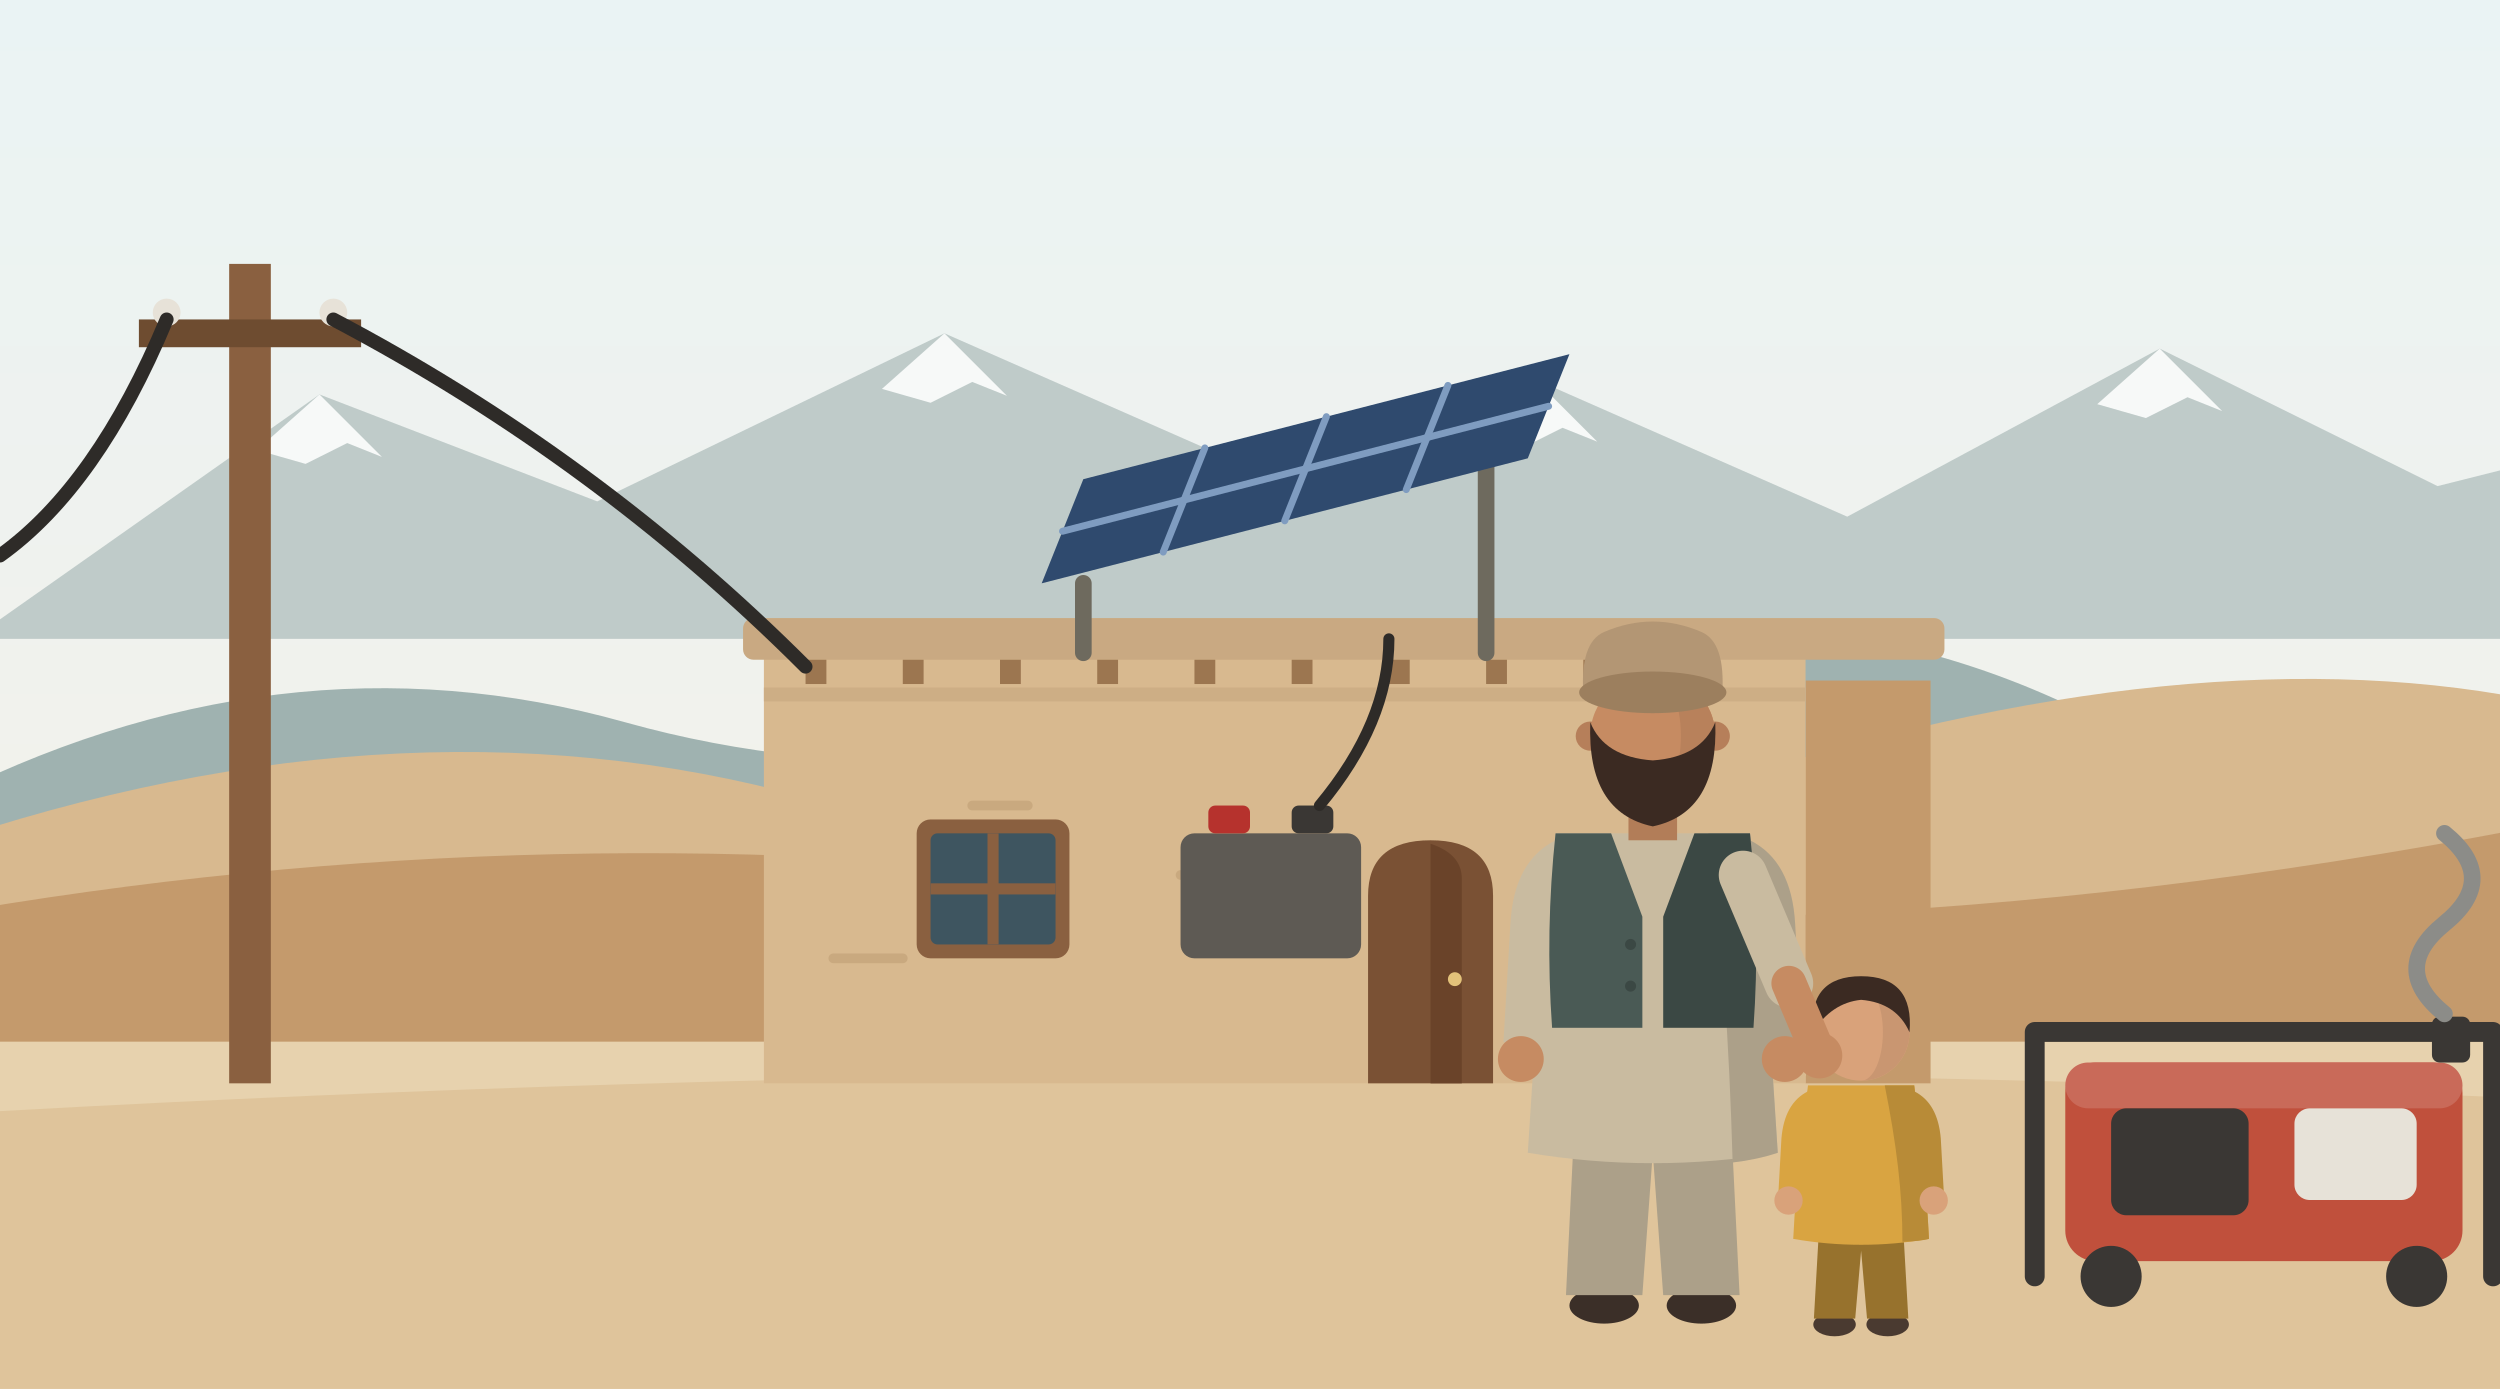
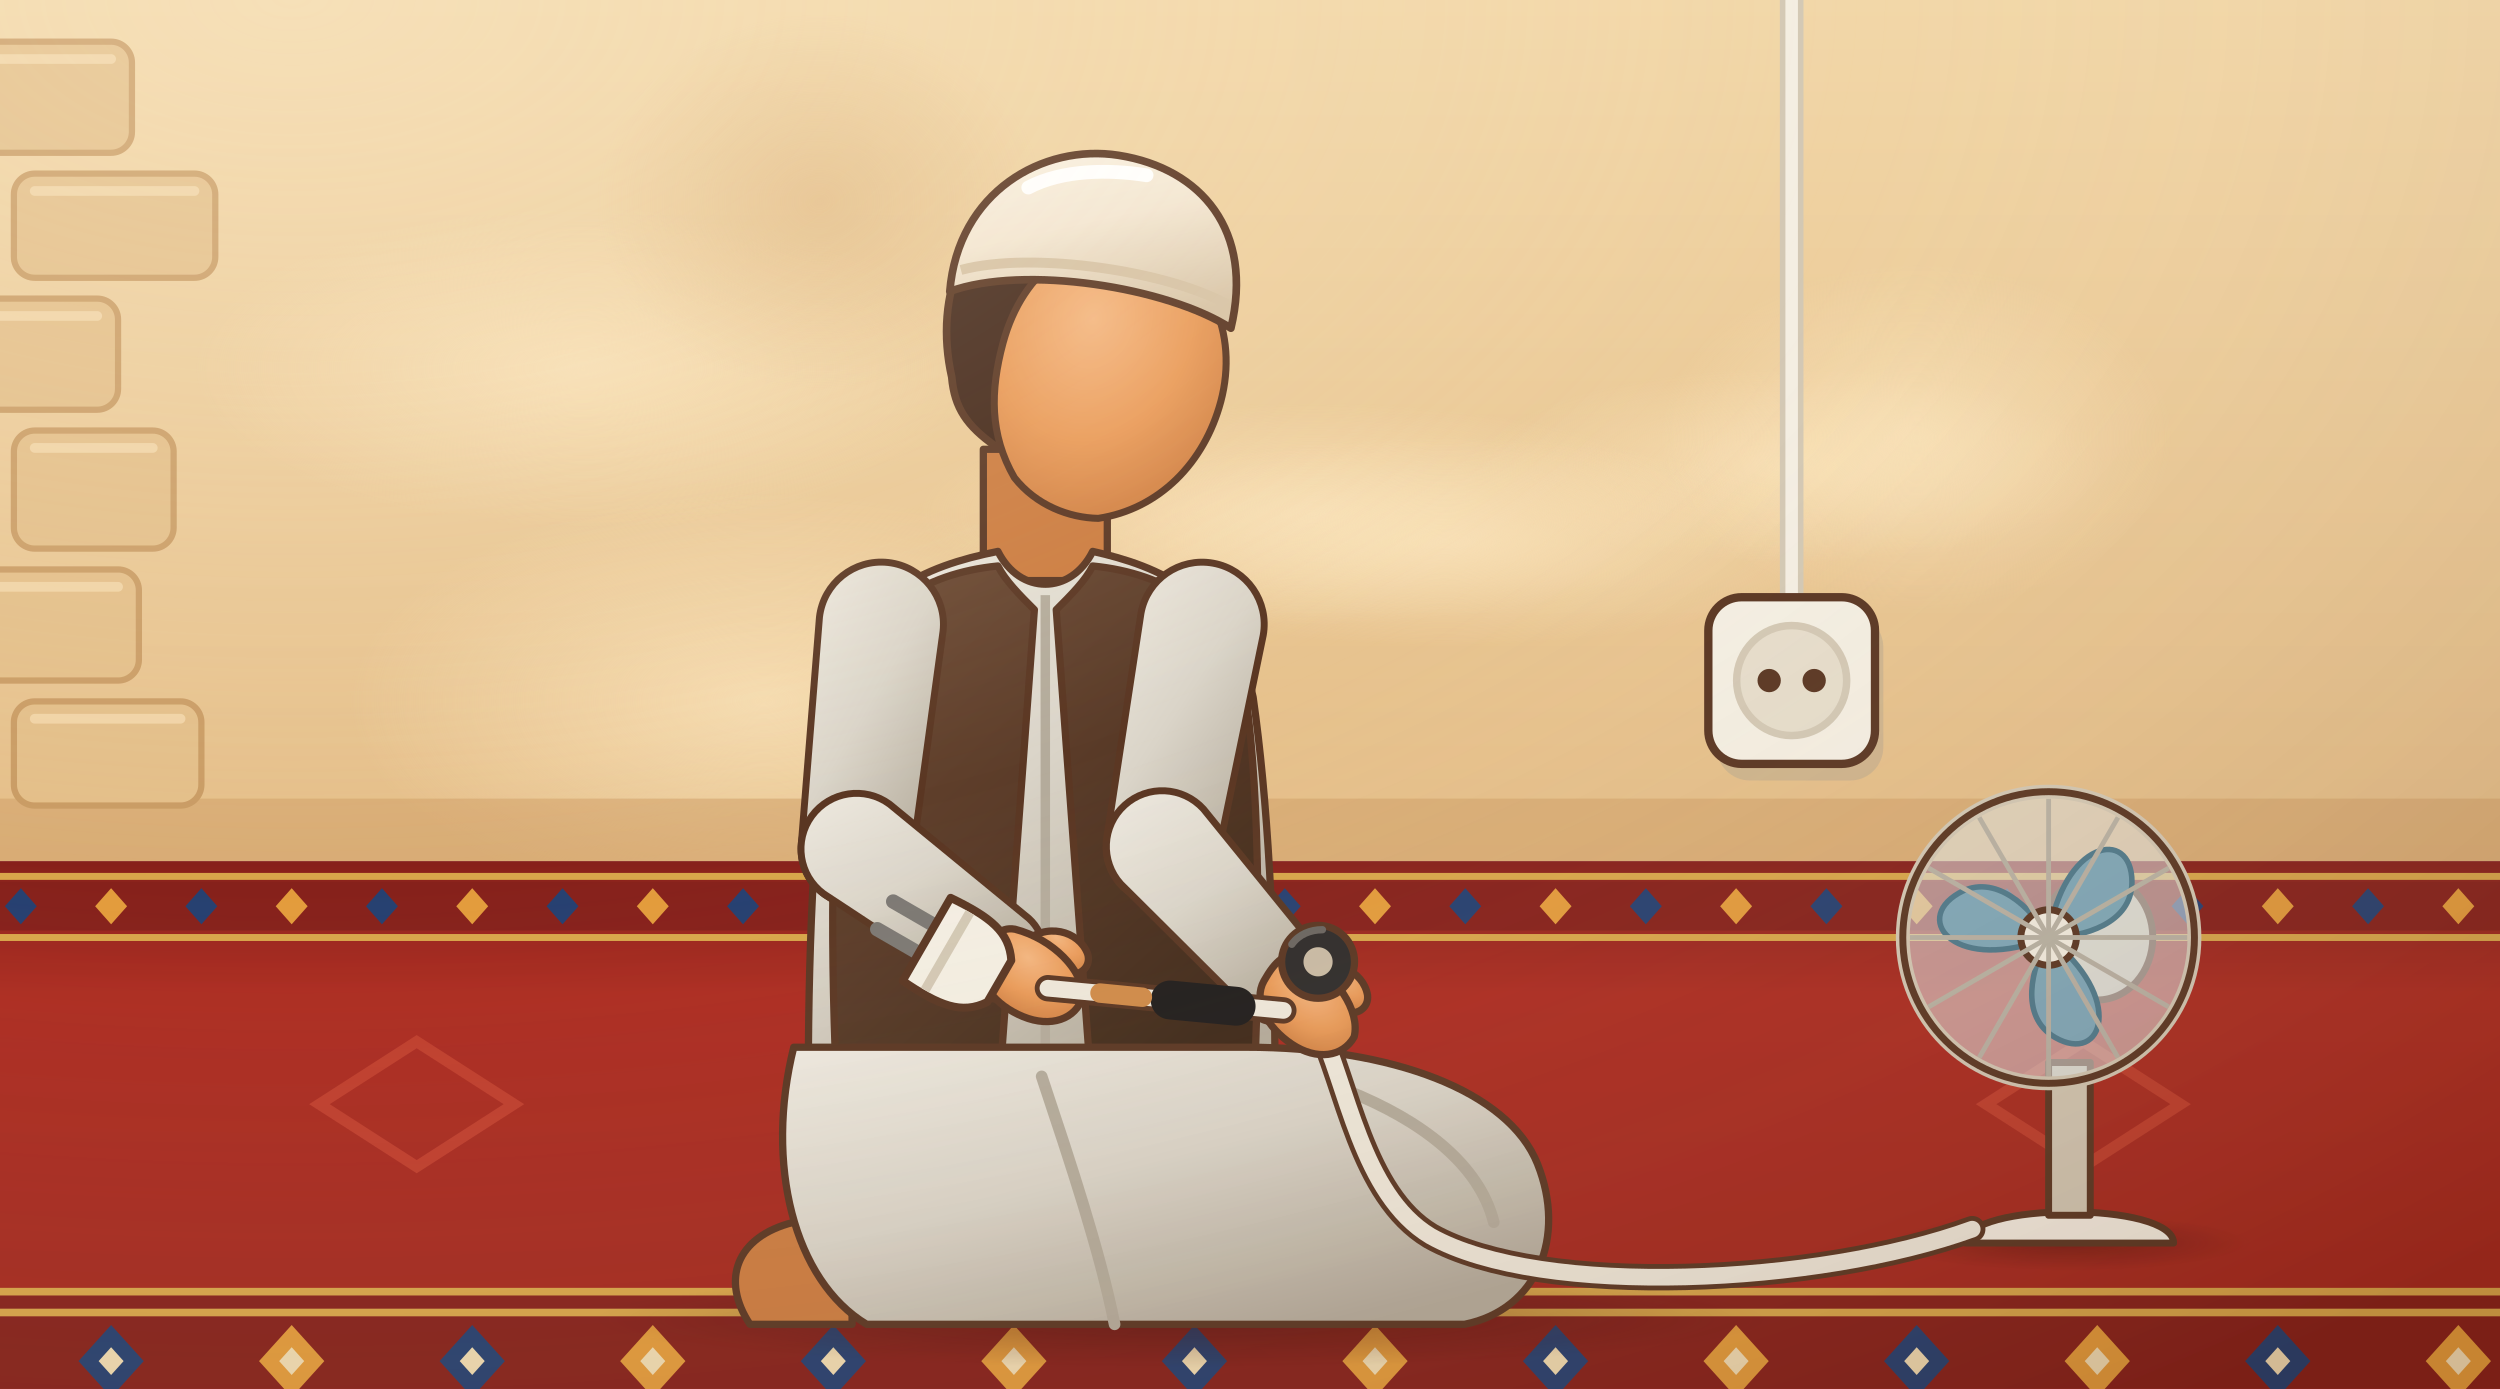
<svg xmlns="http://www.w3.org/2000/svg" viewBox="0 0 360 200">
  <defs>
-     <linearGradient id="sky6" x1="0" y1="0" x2="0" y2="1">
-       <stop offset="0" stop-color="#EAF3F4" />
-       <stop offset="1" stop-color="#F7F1E6" />
+     <linearGradient id="wl" x1="0" y1="0" x2="0" y2="1">
+       <stop offset="0" stop-color="#F2D7A8" />
+       <stop offset="1" stop-color="#E4BD87" />
+     </linearGradient>
+     <linearGradient id="cp" x1="0" y1="0" x2="0" y2="1">
+       <stop offset="0" stop-color="#86201A" />
+       <stop offset=".25" stop-color="#AC2B20" />
+       <stop offset="1" stop-color="#A2271D" />
+     </linearGradient>
+     <radialGradient id="lt" cx=".12" cy="0" r="1.25">
+       <stop offset="0" stop-color="#FFF4DC" stop-opacity=".30" />
+       <stop offset=".5" stop-color="#FFF4DC" stop-opacity="0" />
+       <stop offset="1" stop-color="#4A1E08" stop-opacity=".18" />
+     </radialGradient>
+     <radialGradient id="bl">
+       <stop offset="0" stop-color="#FAE3BA" stop-opacity=".75" />
+       <stop offset="1" stop-color="#FAE3BA" stop-opacity="0" />
+     </radialGradient>
+     <radialGradient id="bd">
+       <stop offset="0" stop-color="#D6A86F" stop-opacity=".45" />
+       <stop offset="1" stop-color="#D6A86F" stop-opacity="0" />
+     </radialGradient>
+     <radialGradient id="sh">
+       <stop offset="0" stop-color="#3A0E06" stop-opacity=".38" />
+       <stop offset="1" stop-color="#3A0E06" stop-opacity="0" />
+     </radialGradient>
+     <radialGradient id="sk" cx=".36" cy=".3" r=".8">
+       <stop offset="0" stop-color="#F4B680" />
+       <stop offset=".55" stop-color="#E99A58" />
+       <stop offset="1" stop-color="#CC7C40" />
+     </radialGradient>
+     <linearGradient id="ws" x1="0" y1="0" x2="0.7" y2="1">
+       <stop offset="0" stop-color="#FBF3E6" />
+       <stop offset=".5" stop-color="#F3E6D2" />
+       <stop offset="1" stop-color="#D6C2A4" />
+     </linearGradient>
+     <linearGradient id="km" x1="0" y1="0" x2="0.7" y2="1">
+       <stop offset="0" stop-color="#EEE9DF" />
+       <stop offset=".5" stop-color="#DAD4C8" />
+       <stop offset="1" stop-color="#B4AB9B" />
+     </linearGradient>
+     <linearGradient id="vs" x1="0" y1="0" x2="0.7" y2="1">
+       <stop offset="0" stop-color="#6E4A33" />
+       <stop offset=".5" stop-color="#5A3B28" />
+       <stop offset="1" stop-color="#3E2818" />
    </linearGradient>
  </defs>
-   <rect width="360" height="200" fill="url(#sky6)" />
-   <path d="M-10 92L-4 92L46 56.8L86 72.2L136 48L181 67.8L221 54.6L266 74.4L311 50.2L351 70L386 61.2L380 92Z" fill="#BFCBC9" />
-   <path d="M46 56.8L55 65.8L50 63.8L44 66.8L37 64.8Z" fill="#F7F9F8" />
-   <path d="M136 48L145 57L140 55L134 58L127 56Z" fill="#F7F9F8" />
-   <path d="M221 54.6L230 63.6L225 61.6L219 64.6L212 62.6Z" fill="#F7F9F8" />
-   <path d="M311 50.2L320 59.2L315 57.2L309 60.2L302 58.2Z" fill="#F7F9F8" />
-   <path d="M-10 116Q40 90 90 104T200 98T310 108T370 96V176H-10Z" fill="#9FB2B0" />
-   <path d="M-10 122Q60 98 120 116T250 112T370 102V176H-10Z" fill="#D8B98F" />
-   <path d="M-10 132Q80 116 170 128T370 118V176H-10Z" fill="#C49A6C" />
-   <rect x="0" y="150" width="360" height="50" fill="#E7D2AE" />
-   <path d="M0 160Q180 150 360 158V200H0Z" fill="#DFC49B" />
-   <rect x="33" y="38" width="6" height="118" fill="#8A6040" />
-   <rect x="20" y="46" width="32" height="4" fill="#6E4C30" />
-   <circle cx="24" cy="45" r="2" fill="#E7E2D8" />
-   <circle cx="48" cy="45" r="2" fill="#E7E2D8" />
-   <path d="M260 156h18v-58h-18Z" fill="#C49A6C" />
-   <rect x="110" y="94" width="150" height="62" fill="#D8B98F" />
-   <rect x="107" y="89" width="173" height="6" rx="1.5" fill="#C9A982" />
-   <rect x="116" y="95" width="3" height="3.5" fill="#9C7650" />
-   <rect x="130" y="95" width="3" height="3.5" fill="#9C7650" />
-   <rect x="144" y="95" width="3" height="3.5" fill="#9C7650" />
-   <rect x="158" y="95" width="3" height="3.5" fill="#9C7650" />
-   <rect x="172" y="95" width="3" height="3.5" fill="#9C7650" />
-   <rect x="186" y="95" width="3" height="3.5" fill="#9C7650" />
-   <rect x="200" y="95" width="3" height="3.5" fill="#9C7650" />
-   <rect x="214" y="95" width="3" height="3.5" fill="#9C7650" />
-   <rect x="228" y="95" width="3" height="3.5" fill="#9C7650" />
-   <rect x="242" y="95" width="3" height="3.5" fill="#9C7650" />
-   <rect x="110" y="99" width="150" height="2" fill="#CDAE85" />
-   <path d="M120 138h10M170 126h14M140 116h8" fill="none" stroke="#C9A97F" stroke-width="1.4" stroke-linecap="round" stroke-linejoin="round" />
-   <path d="M197 156v-27q0-8 9-8t9 8v27Z" fill="#7A5134" />
-   <path d="M206 156v-34.5q4.5 1.5 4.5 5v29.5Z" fill="#6A4329" />
-   <circle cx="209.5" cy="141" r="1" fill="#E3C27A" />
-   <rect x="132" y="118" width="22" height="20" rx="2" fill="#8A6040" />
-   <rect x="134" y="120" width="18" height="16" rx="1" fill="#3E5560" />
-   <path d="M143 120v16M134 128h18" fill="none" stroke="#8A6040" stroke-width="1.6" />
-   <path d="M48 46Q86 66 116 96" fill="none" stroke="#2E2B28" stroke-width="2" stroke-linecap="round" stroke-linejoin="round" />
-   <path d="M24 46Q14 70 0 80" fill="none" stroke="#2E2B28" stroke-width="2" stroke-linecap="round" stroke-linejoin="round" />
-   <path d="M156 94v-10M214 94v-28" fill="none" stroke="#6E6A5E" stroke-width="2.4" stroke-linecap="round" stroke-linejoin="round" />
-   <path d="M150 84L220 66L226 51L156 69Z" fill="#2F4A6E" />
-   <path d="M167.5 79.5L173.5 64.5" fill="none" stroke="#7F9CC0" stroke-width="1" stroke-linecap="round" stroke-linejoin="round" />
-   <path d="M185 75L191 60" fill="none" stroke="#7F9CC0" stroke-width="1" stroke-linecap="round" stroke-linejoin="round" />
-   <path d="M202.5 70.5L208.5 55.5" fill="none" stroke="#7F9CC0" stroke-width="1" stroke-linecap="round" stroke-linejoin="round" />
-   <path d="M153 76.5L223 58.5" fill="none" stroke="#7F9CC0" stroke-width="1" stroke-linecap="round" stroke-linejoin="round" />
-   <rect x="170" y="120" width="26" height="18" rx="2" fill="#5E5A54" />
-   <rect x="174" y="116" width="6" height="4" rx="1" fill="#B6322D" />
-   <rect x="186" y="116" width="6" height="4" rx="1" fill="#3A3734" />
-   <path d="M200 92Q200 104 190 116" fill="none" stroke="#2E2B28" stroke-width="1.6" stroke-linecap="round" stroke-linejoin="round" />
-   <g transform="translate(326 186) scale(1.1)">
-     <rect x="-26" y="-30" width="52" height="26" rx="4" fill="#C0503C" />
-     <rect x="-26" y="-30" width="52" height="6" rx="3" fill="#C96A59" />
-     <rect x="-20" y="-24" width="18" height="14" rx="2" fill="#3A3734" />
-     <rect x="4" y="-24" width="16" height="12" rx="2" fill="#E7E2D8" />
-     <path d="M-30 -2V-34H30V-2" fill="none" stroke="#3A3734" stroke-width="2.6" stroke-linecap="round" stroke-linejoin="round" />
-     <circle cx="-20" cy="-2" r="4" fill="#3A3734" />
-     <circle cx="20" cy="-2" r="4" fill="#3A3734" />
-     <rect x="22" y="-36" width="5" height="6" rx="1" fill="#3A3734" />
-   </g>
-   <path d="M352 146q-8 -6.5 0 -13q8 -6.5 0 -13" fill="none" stroke="#8C8C88" stroke-width="2.4" stroke-linecap="round" stroke-linejoin="round" />
-   <g transform="translate(238 190)">
-     <ellipse cx="-7" cy="-2" rx="5" ry="2.6" fill="#3B2F28" />
-     <ellipse cx="7" cy="-2" rx="5" ry="2.6" fill="#3B2F28" />
-     <path d="M-11 -34L-12.5 -3.5H-1.5L0 -24L1.5 -3.5H12.5L11 -34Z" fill="#ACA089" />
-     <path d="M-14 -70C-16 -55-17 -40-18 -24Q0 -21 18 -24C17 -40 16 -55 14 -70Z" fill="#C9BBA0" />
-     <path d="M8 -70C10 -55 11 -40 11.5 -22.6Q15 -23 18 -24C17 -40 16 -55 14 -70Z" fill="#ACA089" />
-     <path d="M-14 -69Q-20 -66-20.5 -57L-21.5 -40Q-19 -38-16.5 -39Q-15.5 -52-12 -62Z" fill="#C9BBA0" />
-     <path d="M14 -69Q20 -66 20.5 -57L21.5 -40Q19 -38 16.5 -39Q15.5 -52 12 -62Z" fill="#ACA089" />
-     <circle cx="-19" cy="-37.5" r="3.3" fill="#C68B62" />
-     <circle cx="19" cy="-37.5" r="3.3" fill="#C68B62" />
-     <path d="M-14 -70Q-15.5 -56-14.5 -42H-1.5V-58L-6 -70Z" fill="#4A5A55" />
-     <path d="M14 -70Q15.5 -56 14.5 -42H1.5V-58L6 -70Z" fill="#3B4844" />
-     <circle cx="-3.2" cy="-54" r="0.8" fill="#3B4844" />
-     <circle cx="-3.2" cy="-48" r="0.8" fill="#3B4844" />
-     <rect x="-3.5" y="-76" width="7" height="7" fill="#B27D58" />
-     <circle cx="-9" cy="-84" r="2.1" fill="#B67F5A" />
-     <circle cx="9" cy="-84" r="2.1" fill="#B67F5A" />
-     <circle cx="0" cy="-84" r="9" fill="#C68B62" />
-     <path d="M0 -93A9 9 0 0 1 0 -75A4.05 9 0 0 0 0 -93Z" fill="#B8815B" />
-     <path d="M-9 -86Q-9.5 -73 0 -71Q9.5 -73 9 -86Q7 -81 0 -80.5Q-7 -81-9 -86Z" fill="#3B2A22" />
-     <path d="M-10 -90Q-10.5 -97.5-7 -99Q0 -102 7 -99Q10.5 -97.5 10 -90Q0 -92.5-10 -90Z" fill="#B39674" />
-     <ellipse cx="0" cy="-90.3" rx="10.6" ry="3" fill="#9C7F5E" />
-   </g>
-   <g transform="translate(268 192) scale(0.85)">
-     <ellipse cx="-4.5" cy="-1.5" rx="3.6" ry="2" fill="#4A3A30" />
-     <ellipse cx="4.5" cy="-1.5" rx="3.6" ry="2" fill="#4A3A30" />
-     <path d="M-7 -20L-8 -2.5H-1L0 -14L1 -2.5H8L7 -20Z" fill="#97722D" />
-     <path d="M-9 -42C-10 -34-11 -26-11.5 -16Q0 -14 11.5 -16C11 -26 10 -34 9 -42Z" fill="#D9A441" />
-     <path d="M4 -42C6 -32 7 -24 7 -15.5Q10 -15.6 11.5 -16C11 -26 10 -34 9 -42Z" fill="#B88B37" />
-     <path d="M-9 -41Q-13 -39-13.5 -33L-14 -24Q-12 -23-10.5 -24Q-10 -31-7 -36Z" fill="#D9A441" />
-     <circle cx="-12.3" cy="-22.5" r="2.4" fill="#D9A27A" />
-     <path d="M9 -41Q13 -39 13.5 -33L14 -24Q12 -23 10.5 -24Q10 -31 7 -36Z" fill="#B88B37" />
-     <circle cx="12.3" cy="-22.5" r="2.4" fill="#D9A27A" />
-     <circle cx="0" cy="-51" r="8.2" fill="#D9A27A" />
-     <path d="M0 -59.2A8.2 8.2 0 0 1 0 -42.8A3.69 8.2 0 0 0 0 -59.2Z" fill="#C99671" />
-     <path d="M-8.2 -51Q-9 -60.5 0 -60.5Q9 -60.5 8.2 -51Q6 -56 0 -56.5Q-5 -56-8.2 -51Z" fill="#3B2A22" />
-   </g>
-   <path d="M251 126Q254.3 133.8 257.6 141.6" fill="none" stroke="#C9BBA0" stroke-width="7" stroke-linecap="round" />
-   <path d="M257.6 141.6L262 152" fill="none" stroke="#C68B62" stroke-width="5.04" stroke-linecap="round" />
-   <circle cx="262" cy="152" r="3.29" fill="#C68B62" />
+   <rect width="360" height="124" fill="url(#wl)" />
+   <ellipse cx="84" cy="53" rx="56" ry="23" fill="url(#bl)" />
+   <ellipse cx="110" cy="101" rx="60" ry="30" fill="url(#bl)" />
+   <ellipse cx="258" cy="67" rx="45" ry="14" fill="url(#bl)" />
+   <ellipse cx="189" cy="74" rx="57" ry="16" fill="url(#bl)" />
+   <ellipse cx="118" cy="29" rx="32" ry="27" fill="url(#bd)" />
+   <ellipse cx="208" cy="78" rx="58" ry="15" fill="url(#bl)" />
+   <ellipse cx="276" cy="63" rx="37" ry="25" fill="url(#bl)" />
+   <rect y="115" width="360" height="9" fill="#CF9F66" opacity=".55" />
+   <rect x="-6" y="6" width="25" height="16" rx="3" fill="#E3BE88" stroke="#C99B63" stroke-width=".9" />
+   <path d="M-3 8.5h19" stroke="#F0D3A5" stroke-width="1.4" stroke-linecap="round" />
+   <rect x="2" y="25" width="29" height="15" rx="3" fill="#E3BE88" stroke="#C99B63" stroke-width=".9" />
+   <path d="M5 27.5h23" stroke="#F0D3A5" stroke-width="1.4" stroke-linecap="round" />
+   <rect x="-6" y="43" width="23" height="16" rx="3" fill="#E3BE88" stroke="#C99B63" stroke-width=".9" />
+   <path d="M-3 45.5h17" stroke="#F0D3A5" stroke-width="1.4" stroke-linecap="round" />
+   <rect x="2" y="62" width="23" height="17" rx="3" fill="#E3BE88" stroke="#C99B63" stroke-width=".9" />
+   <path d="M5 64.5h17" stroke="#F0D3A5" stroke-width="1.4" stroke-linecap="round" />
+   <rect x="-6" y="82" width="26" height="16" rx="3" fill="#E3BE88" stroke="#C99B63" stroke-width=".9" />
+   <path d="M-3 84.5h20" stroke="#F0D3A5" stroke-width="1.4" stroke-linecap="round" />
+   <rect x="2" y="101" width="27" height="15" rx="3" fill="#E3BE88" stroke="#C99B63" stroke-width=".9" />
+   <path d="M5 103.5h21" stroke="#F0D3A5" stroke-width="1.4" stroke-linecap="round" />
+   <rect y="124" width="360" height="76" fill="url(#cp)" />
+   <rect y="127" width="360" height="7" fill="#86201A" />
+   <path d="M-10 127.9l2.3 2.6l-2.3 2.6l-2.3-2.6z" fill="#E39B3B" />
+   <path d="M3 127.9l2.3 2.6l-2.3 2.6l-2.3-2.6z" fill="#253F70" />
+   <path d="M16 127.9l2.3 2.6l-2.3 2.6l-2.3-2.6z" fill="#E39B3B" />
+   <path d="M29 127.9l2.3 2.6l-2.3 2.6l-2.3-2.6z" fill="#253F70" />
+   <path d="M42 127.9l2.3 2.6l-2.3 2.6l-2.3-2.6z" fill="#E39B3B" />
+   <path d="M55 127.9l2.3 2.6l-2.3 2.6l-2.3-2.6z" fill="#253F70" />
+   <path d="M68 127.9l2.3 2.6l-2.3 2.6l-2.3-2.6z" fill="#E39B3B" />
+   <path d="M81 127.9l2.3 2.6l-2.3 2.6l-2.3-2.6z" fill="#253F70" />
+   <path d="M94 127.9l2.3 2.6l-2.3 2.6l-2.3-2.6z" fill="#E39B3B" />
+   <path d="M107 127.9l2.3 2.6l-2.3 2.6l-2.3-2.6z" fill="#253F70" />
+   <path d="M120 127.9l2.3 2.6l-2.3 2.6l-2.3-2.6z" fill="#E39B3B" />
+   <path d="M133 127.9l2.3 2.6l-2.3 2.6l-2.3-2.6z" fill="#253F70" />
+   <path d="M146 127.9l2.3 2.6l-2.3 2.6l-2.3-2.6z" fill="#E39B3B" />
+   <path d="M159 127.9l2.3 2.6l-2.3 2.6l-2.3-2.6z" fill="#253F70" />
+   <path d="M172 127.9l2.3 2.6l-2.3 2.6l-2.3-2.6z" fill="#E39B3B" />
+   <path d="M185 127.9l2.3 2.6l-2.3 2.6l-2.3-2.6z" fill="#253F70" />
+   <path d="M198 127.9l2.3 2.6l-2.3 2.6l-2.3-2.6z" fill="#E39B3B" />
+   <path d="M211 127.9l2.3 2.6l-2.3 2.6l-2.3-2.6z" fill="#253F70" />
+   <path d="M224 127.9l2.3 2.6l-2.3 2.6l-2.3-2.6z" fill="#E39B3B" />
+   <path d="M237 127.9l2.3 2.6l-2.3 2.6l-2.3-2.6z" fill="#253F70" />
+   <path d="M250 127.9l2.3 2.6l-2.3 2.6l-2.3-2.6z" fill="#E39B3B" />
+   <path d="M263 127.9l2.3 2.6l-2.3 2.6l-2.3-2.6z" fill="#253F70" />
+   <path d="M276 127.9l2.3 2.6l-2.3 2.6l-2.3-2.6z" fill="#E39B3B" />
+   <path d="M289 127.9l2.3 2.6l-2.3 2.6l-2.3-2.6z" fill="#253F70" />
+   <path d="M302 127.9l2.3 2.6l-2.3 2.6l-2.3-2.6z" fill="#E39B3B" />
+   <path d="M315 127.9l2.3 2.6l-2.3 2.6l-2.3-2.6z" fill="#253F70" />
+   <path d="M328 127.9l2.3 2.6l-2.3 2.6l-2.3-2.6z" fill="#E39B3B" />
+   <path d="M341 127.9l2.3 2.6l-2.3 2.6l-2.3-2.6z" fill="#253F70" />
+   <path d="M354 127.9l2.3 2.6l-2.3 2.6l-2.3-2.6z" fill="#E39B3B" />
+   <path d="M367 127.9l2.3 2.6l-2.3 2.6l-2.3-2.6z" fill="#253F70" />
+   <path d="M0 126.2H360M0 135H360" stroke="#D8A64A" stroke-width="1" />
+   <path d="M60 150l14 9-14 9-14-9z" fill="none" stroke="#BF3D2C" stroke-width="1.6" />
+   <path d="M180 150l14 9-14 9-14-9z" fill="none" stroke="#BF3D2C" stroke-width="1.6" />
+   <path d="M300 150l14 9-14 9-14-9z" fill="none" stroke="#BF3D2C" stroke-width="1.6" />
+   <rect y="186" width="360" height="14" fill="#86201A" />
+   <path d="M0 186H360M0 189H360" stroke="#D8A64A" stroke-width="1.1" />
+   <path d="M-10 190.8l4.7 5.2l-4.7 5.2l-4.7-5.2z" fill="#E39B3B" />
+   <path d="M-10 194.0l1.8 2.0l-1.8 2.0l-1.8-2.0z" fill="#F1DDB3" />
+   <path d="M16 190.8l4.7 5.2l-4.7 5.2l-4.7-5.2z" fill="#253F70" />
+   <path d="M16 194.0l1.8 2.0l-1.8 2.0l-1.8-2.0z" fill="#F1DDB3" />
+   <path d="M42 190.8l4.7 5.2l-4.7 5.2l-4.7-5.2z" fill="#E39B3B" />
+   <path d="M42 194.0l1.8 2.0l-1.8 2.0l-1.8-2.0z" fill="#F1DDB3" />
+   <path d="M68 190.8l4.7 5.2l-4.7 5.2l-4.7-5.2z" fill="#253F70" />
+   <path d="M68 194.0l1.8 2.0l-1.8 2.0l-1.8-2.0z" fill="#F1DDB3" />
+   <path d="M94 190.8l4.7 5.2l-4.7 5.2l-4.7-5.2z" fill="#E39B3B" />
+   <path d="M94 194.0l1.8 2.0l-1.8 2.0l-1.8-2.0z" fill="#F1DDB3" />
+   <path d="M120 190.8l4.7 5.2l-4.7 5.2l-4.7-5.2z" fill="#253F70" />
+   <path d="M120 194.0l1.8 2.0l-1.8 2.0l-1.8-2.0z" fill="#F1DDB3" />
+   <path d="M146 190.8l4.7 5.2l-4.7 5.2l-4.7-5.2z" fill="#E39B3B" />
+   <path d="M146 194.0l1.8 2.0l-1.8 2.0l-1.8-2.0z" fill="#F1DDB3" />
+   <path d="M172 190.8l4.7 5.2l-4.7 5.2l-4.7-5.2z" fill="#253F70" />
+   <path d="M172 194.0l1.8 2.0l-1.8 2.0l-1.8-2.0z" fill="#F1DDB3" />
+   <path d="M198 190.8l4.7 5.2l-4.7 5.2l-4.7-5.2z" fill="#E39B3B" />
+   <path d="M198 194.0l1.8 2.0l-1.8 2.0l-1.8-2.0z" fill="#F1DDB3" />
+   <path d="M224 190.8l4.7 5.2l-4.7 5.2l-4.7-5.2z" fill="#253F70" />
+   <path d="M224 194.0l1.8 2.0l-1.8 2.0l-1.8-2.0z" fill="#F1DDB3" />
+   <path d="M250 190.8l4.7 5.2l-4.7 5.2l-4.7-5.2z" fill="#E39B3B" />
+   <path d="M250 194.0l1.8 2.0l-1.8 2.0l-1.8-2.0z" fill="#F1DDB3" />
+   <path d="M276 190.8l4.7 5.2l-4.7 5.2l-4.7-5.2z" fill="#253F70" />
+   <path d="M276 194.0l1.8 2.0l-1.8 2.0l-1.8-2.0z" fill="#F1DDB3" />
+   <path d="M302 190.8l4.7 5.2l-4.7 5.2l-4.7-5.2z" fill="#E39B3B" />
+   <path d="M302 194.0l1.8 2.0l-1.8 2.0l-1.8-2.0z" fill="#F1DDB3" />
+   <path d="M328 190.8l4.7 5.2l-4.7 5.2l-4.7-5.2z" fill="#253F70" />
+   <path d="M328 194.0l1.8 2.0l-1.8 2.0l-1.8-2.0z" fill="#F1DDB3" />
+   <path d="M354 190.8l4.7 5.2l-4.7 5.2l-4.7-5.2z" fill="#E39B3B" />
+   <path d="M354 194.0l1.8 2.0l-1.8 2.0l-1.8-2.0z" fill="#F1DDB3" />
+   <path d="M258 86V0" stroke="#D3C8B4" stroke-width="3.4" />
+   <path d="M258 86V0" stroke="#F4EEE2" stroke-width="1.8" />
+   <g transform="translate(258 98) scale(1.2)">
+     <rect x="-9" y="-8" width="20" height="20" rx="4" fill="#B8A88E" opacity=".5" />
+     <rect x="-10" y="-10" width="20" height="20" rx="4" fill="#F4EEE2" stroke="#5A3622" stroke-width="1" stroke-linejoin="round" stroke-linecap="round" />
+     <circle r="6.6" fill="#E6DDCB" stroke="#D3C8B4" stroke-width=".9" />
+     <circle cx="-2.7" r="1.4" fill="#5A3622" />
+     <circle cx="2.7" r="1.4" fill="#5A3622" />
+   </g>
+   <ellipse cx="298" cy="179" rx="26" ry="4" fill="url(#sh)" />
+   <g transform="translate(298 179) scale(1.0)">
+     <path d="M-15 0C-15-6 15-6 15 0Z" fill="#F4EEE2" stroke="#5A3622" stroke-width="1" stroke-linejoin="round" stroke-linecap="round" />
+     <path d="M-3-4V-26H3V-4Z" fill="#D3C8B4" stroke="#5A3622" stroke-width="1" stroke-linejoin="round" stroke-linecap="round" />
+     <ellipse cx="4" cy="-44" rx="8" ry="9" fill="#D3C8B4" stroke="#5A3622" stroke-width="1" stroke-linejoin="round" stroke-linecap="round" />
+     <circle cx="-3" cy="-44" r="21" fill="#E6EEF0" fill-opacity=".55" stroke="#5A3622" stroke-width="1" stroke-linejoin="round" stroke-linecap="round" />
+     <path d="M-3-44C-1-58 9-60 9-52C9-46 2-44-3-44Z" fill="#7FA9BA" stroke="#4E7A8C" stroke-width=".8" transform="rotate(0 -3 -44)" />
+     <path d="M-3-44C-1-58 9-60 9-52C9-46 2-44-3-44Z" fill="#7FA9BA" stroke="#4E7A8C" stroke-width=".8" transform="rotate(120 -3 -44)" />
+     <path d="M-3-44C-1-58 9-60 9-52C9-46 2-44-3-44Z" fill="#7FA9BA" stroke="#4E7A8C" stroke-width=".8" transform="rotate(240 -3 -44)" />
+     <circle cx="-3" cy="-44" r="4" fill="#F4EEE2" stroke="#5A3622" stroke-width="1" stroke-linejoin="round" stroke-linecap="round" />
+     <path d="M-3-44L17.0 -44.0" stroke="#B9B2A4" stroke-width=".7" />
+     <path d="M-3-44L14.3 -34.0" stroke="#B9B2A4" stroke-width=".7" />
+     <path d="M-3-44L7.0 -26.7" stroke="#B9B2A4" stroke-width=".7" />
+     <path d="M-3-44L-3.0 -24.0" stroke="#B9B2A4" stroke-width=".7" />
+     <path d="M-3-44L-13.0 -26.7" stroke="#B9B2A4" stroke-width=".7" />
+     <path d="M-3-44L-20.3 -34.0" stroke="#B9B2A4" stroke-width=".7" />
+     <path d="M-3-44L-23.0 -44.0" stroke="#B9B2A4" stroke-width=".7" />
+     <path d="M-3-44L-20.3 -54.0" stroke="#B9B2A4" stroke-width=".7" />
+     <path d="M-3-44L-13.0 -61.3" stroke="#B9B2A4" stroke-width=".7" />
+     <path d="M-3-44L-3.0 -64.0" stroke="#B9B2A4" stroke-width=".7" />
+     <path d="M-3-44L7.0 -61.3" stroke="#B9B2A4" stroke-width=".7" />
+     <path d="M-3-44L14.3 -54.0" stroke="#B9B2A4" stroke-width=".7" />
+     <circle cx="-3" cy="-44" r="21" fill="none" stroke="#D3C8B4" stroke-width="2" />
+     <circle cx="-3" cy="-44" r="21" fill="none" stroke="#5A3622" stroke-width="1" stroke-linejoin="round" stroke-linecap="round" />
+   </g>
+   <ellipse cx="170" cy="190" rx="84" ry="7" fill="url(#sh)" />
+   <g transform="translate(150 50) scale(1.05 1.05)">
+     <path d="M-40 134C-44 128-42 122-34 120L-26 122V134Z" fill="#CC7C40" stroke="#5A3622" stroke-width="1" stroke-linejoin="round" stroke-linecap="round" />
+     <path d="M-8 14H9V32H-8Z" fill="#CC7C40" stroke="#5A3622" stroke-width="1" stroke-linejoin="round" stroke-linecap="round" />
+     <path d="M-6 28C-16 30-26 34-29 48C-31 62-32 80-32 100H32C32 80 31 62 29 48C26 34 16 30 7 28C4 34-3 34-6 28Z" fill="url(#km)" stroke="#5A3622" stroke-width="1" stroke-linejoin="round" stroke-linecap="round" />
+     <path d="M-6 30C-16 31-25 36-27 48C-29 62-29 84-28 104H-6L-1 36C-3 34-5 32-6 30ZM7 30C17 31 26 36 28 48C30 62 30 84 29 104H7L2 36C4 34 6 32 7 30Z" fill="url(#vs)" stroke="#5A3622" stroke-width="1" stroke-linejoin="round" stroke-linecap="round" />
+     <path d="M0.5 34V96" stroke="#B4AB9B" stroke-width="1.3" />
+     <path d="M-34 96C-38 112-34 128-24 134H58C68 132 72 122 68 112C64 102 48 96 28 96Z" fill="url(#km)" stroke="#5A3622" stroke-width="1" stroke-linejoin="round" stroke-linecap="round" />
+     <path d="M0 100C4 112 8 124 10 134M42 102C52 106 60 112 62 120" fill="none" stroke="#B4AB9B" stroke-width="1.6" stroke-linecap="round" />
+   </g>
+   <g transform="rotate(9 150 78.3)">
+     <g transform="translate(150 50) scale(1.103 1.103)">
+       <path d="M-15 6C-19-4-17-16-6-20C6-23 16-16 17-6C17 2 15 8 12 12L-8 14C-12 12-14 10-15 6Z" fill="#44281A" stroke="#5A3622" stroke-width="1" stroke-linejoin="round" stroke-linecap="round" />
+       <g transform="translate(5 3) rotate(6) scale(.92)">
+         <path d="M0-19.5C10-19.5 16.5-11 16.5-1C16.5 8 12 16 4 19.5C0 20.5-5 20-9 17C-14 12-15.5 6-15.5-1C-15.5-12-9-19.5 0-19.5Z" fill="url(#sk)" stroke="#5A3622" stroke-width="1" stroke-linejoin="round" stroke-linecap="round" />
+       </g>
+       <path d="M-17-5C-18-18-8-26 2-26C13-26 21-19 20-6C11-10-8-10-17-5Z" fill="url(#ws)" stroke="#5A3622" stroke-width="1" stroke-linejoin="round" stroke-linecap="round" />
+       <path d="M-16-8C-7-12 11-12 19-9" fill="none" stroke="#D6C2A4" stroke-width="1.3" />
+       <path d="M-9-20C-5-23 1-24 6-24" fill="none" stroke="#FFFFFF" stroke-width="1.8" stroke-linecap="round" />
+     </g>
+   </g>
+   <path d="M284 177C262 185 222 187 206 178C196 172 194 156 189.8 147.5" fill="none" stroke="#5A3622" stroke-width="3.8" stroke-linecap="round" stroke-linejoin="round" />
+   <path d="M284 177C262 185 222 187 206 178C196 172 194 156 189.8 147.5" fill="none" stroke="#EFE8DA" stroke-width="2.4" stroke-linecap="round" stroke-linejoin="round" />
+   <path d="M118.0 88.9L115.4 121.4A1 1 0 0 0 131.4 123.1L135.8 90.9A1 1 0 0 0 118.0 88.9Z" fill="url(#km)" stroke="#5A3622" stroke-width="1" stroke-linejoin="round" stroke-linecap="round" />
+   <path d="M118.6 128.7L139.7 142.6A1 1 0 0 0 147.6 131.8L128.1 115.8A1 1 0 0 0 118.6 128.7Z" fill="url(#km)" stroke="#5A3622" stroke-width="1" stroke-linejoin="round" stroke-linecap="round" />
+   <g transform="translate(147.9 140.3) rotate(36.335) scale(1.05)">
+     <path d="M-3-3C-2.2-7.4 2.2-9 5-7.2C6.4-6.2 6.2-4.2 4.4-3.2Z" fill="url(#sk)" stroke="#5A3622" stroke-width="1" stroke-linejoin="round" stroke-linecap="round" />
+     <path d="M-5-4C0-6 6-5 8-2C9 1 7 4 3 5C-1 6-5 5-6 2C-7-1-7-3-5-4Z" fill="url(#sk)" stroke="#5A3622" stroke-width="1" stroke-linejoin="round" stroke-linecap="round" />
+   </g>
+   <g transform="translate(143.9 141.3) rotate(210) scale(1.15)">
+     <path d="M10 -2H16.5M10 2H16.5" stroke="#7C7873" stroke-width="1.8" stroke-linecap="round" />
+     <path d="M0-3C2-6 5-6.4 10.5-6V6C5 6.4 2 6 0 3Z" fill="#F4EEE2" stroke="#5A3622" stroke-width="1" stroke-linejoin="round" stroke-linecap="round" />
+     <path d="M7.5-5.6V5.6" stroke="#D3C8B4" stroke-width="1.2" />
+   </g>
+   <path d="M164.3 88.3L159.4 120.5A1 1 0 0 0 175.3 123.4L181.9 91.5A1 1 0 0 0 164.3 88.3Z" fill="url(#km)" stroke="#5A3622" stroke-width="1" stroke-linejoin="round" stroke-linecap="round" />
+   <path d="M161.4 127.3L179.3 145.1A1 1 0 0 0 189.2 136.1L173.3 116.5A1 1 0 0 0 161.4 127.3Z" fill="url(#km)" stroke="#5A3622" stroke-width="1" stroke-linejoin="round" stroke-linecap="round" />
+   <g transform="translate(187.8 144.5) rotate(47.812) scale(1.05)">
+     <path d="M-3-3C-2.2-7.4 2.2-9 5-7.2C6.4-6.2 6.2-4.2 4.4-3.2Z" fill="url(#sk)" stroke="#5A3622" stroke-width="1" stroke-linejoin="round" stroke-linecap="round" />
+     <path d="M-5-4C0-6 6-5 8-2C9 1 7 4 3 5C-1 6-5 5-6 2C-7-1-7-3-5-4Z" fill="url(#sk)" stroke="#5A3622" stroke-width="1" stroke-linejoin="round" stroke-linecap="round" />
+   </g>
+   <path d="M150.9 142.3L184.8 145.5" fill="none" stroke="#5A3622" stroke-width="3.8" stroke-linecap="round" stroke-linejoin="round" />
+   <path d="M150.9 142.3L184.8 145.5" fill="none" stroke="#EFE8DA" stroke-width="2.4" stroke-linecap="round" stroke-linejoin="round" />
+   <path d="M168.5 144.0L178.0 144.9" stroke="#1F1C1B" stroke-width="5.6" stroke-linecap="round" />
+   <path d="M158.4 143.0L164.5 143.6" stroke="#D08A48" stroke-width="2.8" stroke-linecap="round" />
+   <g transform="translate(189.8 138.5) scale(1.05)">
+     <circle r="5" fill="#2E2B2A" stroke="#5A3622" stroke-width="1" stroke-linejoin="round" stroke-linecap="round" />
+     <circle r="2.4" fill="#C9BBA4" stroke="#2E2B2A" stroke-width=".8" />
+     <path d="M-3.6-2.4C-2.6-3.8-1-4.4.6-4.4" stroke="#6A6560" stroke-width="1" fill="none" stroke-linecap="round" />
+   </g>
+   <rect width="360" height="200" fill="url(#lt)" />
</svg>
